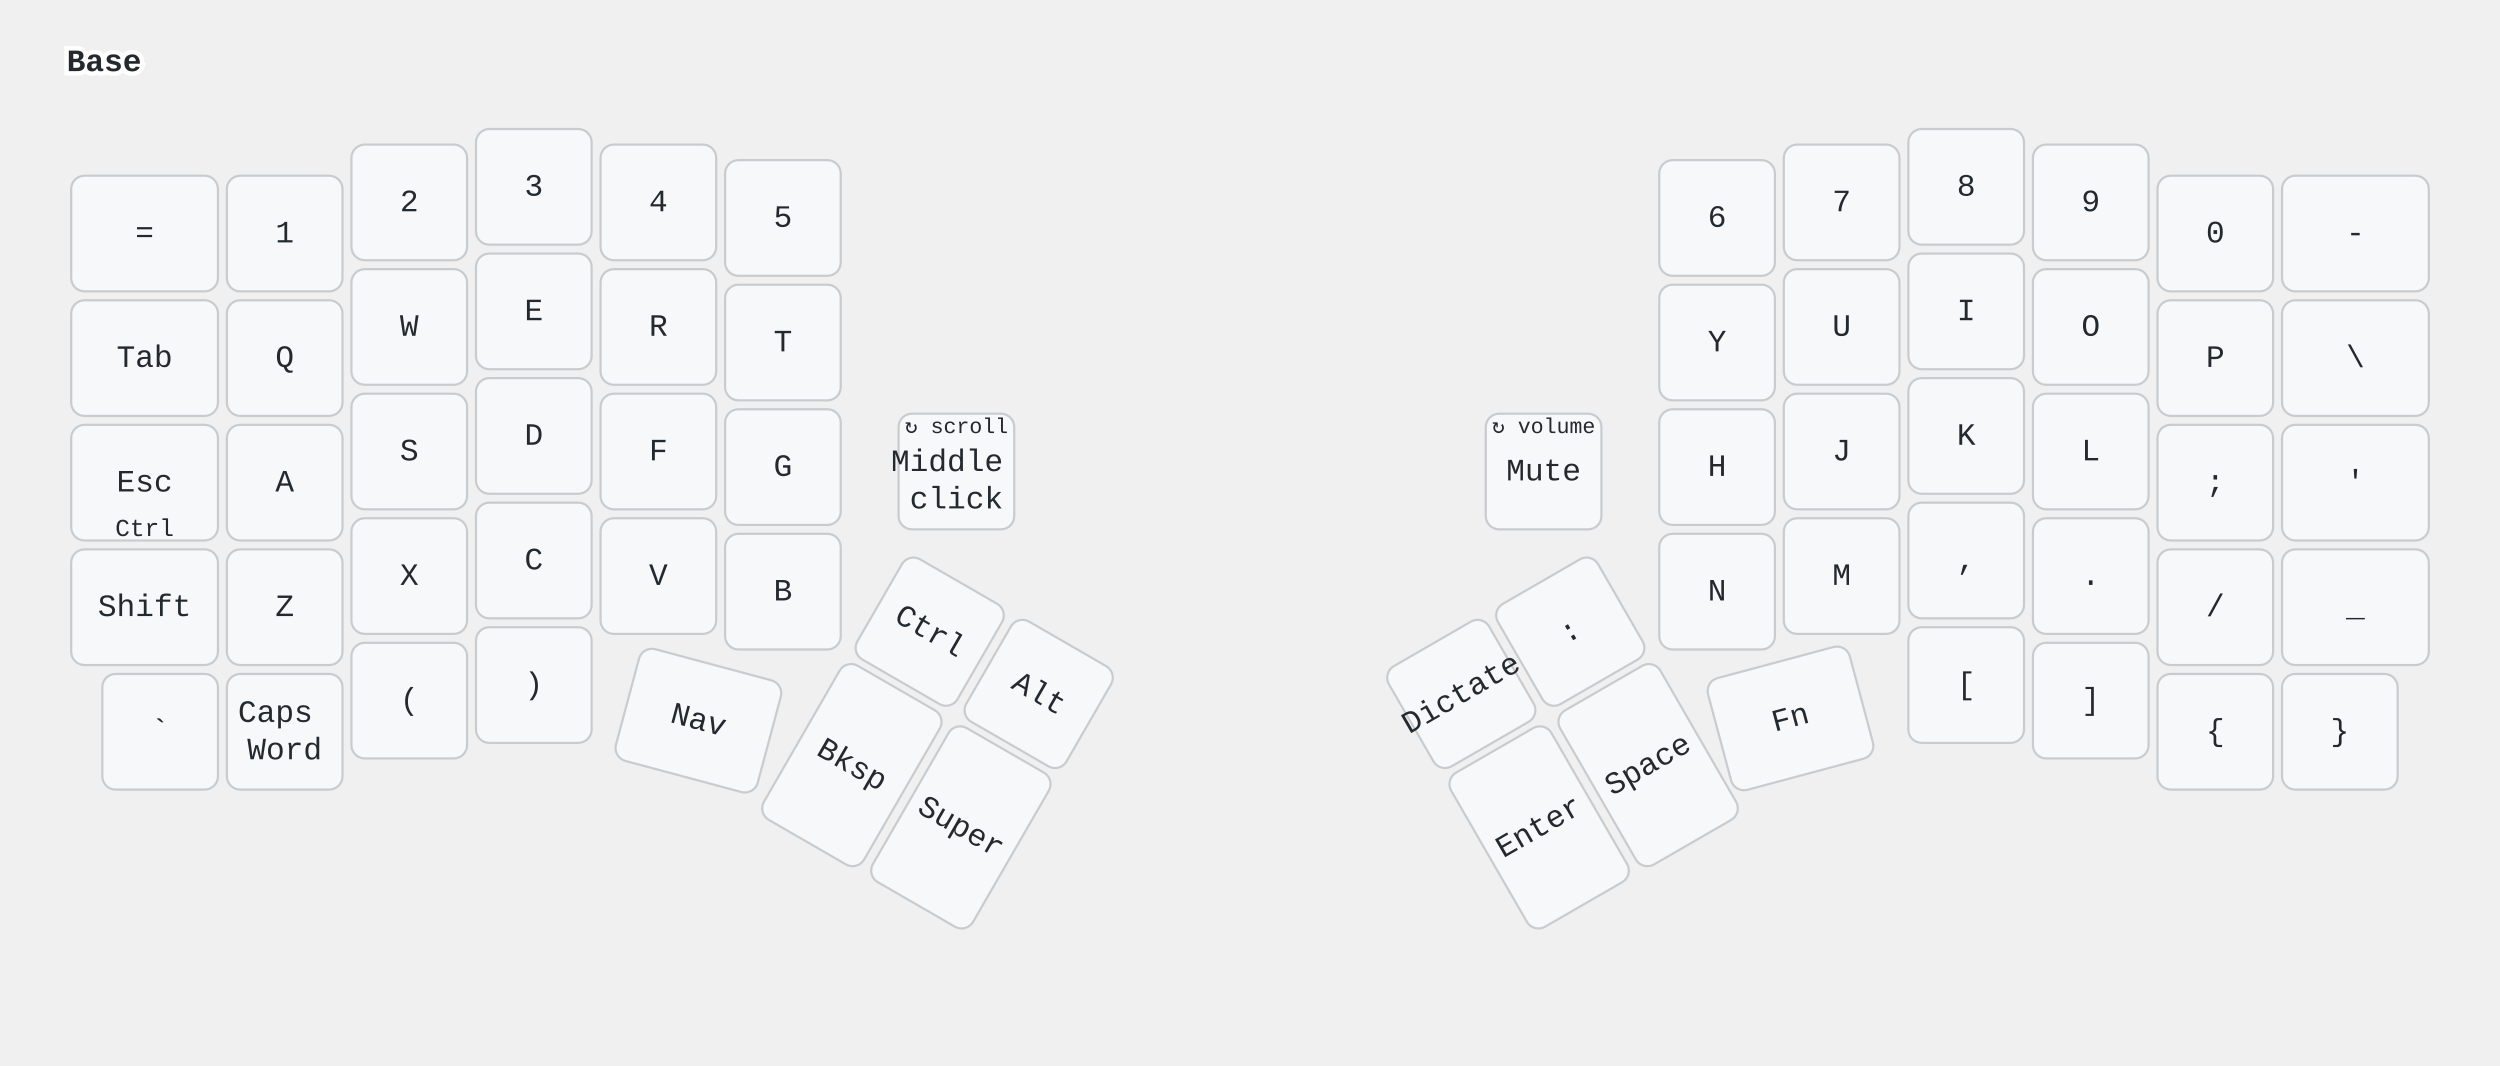
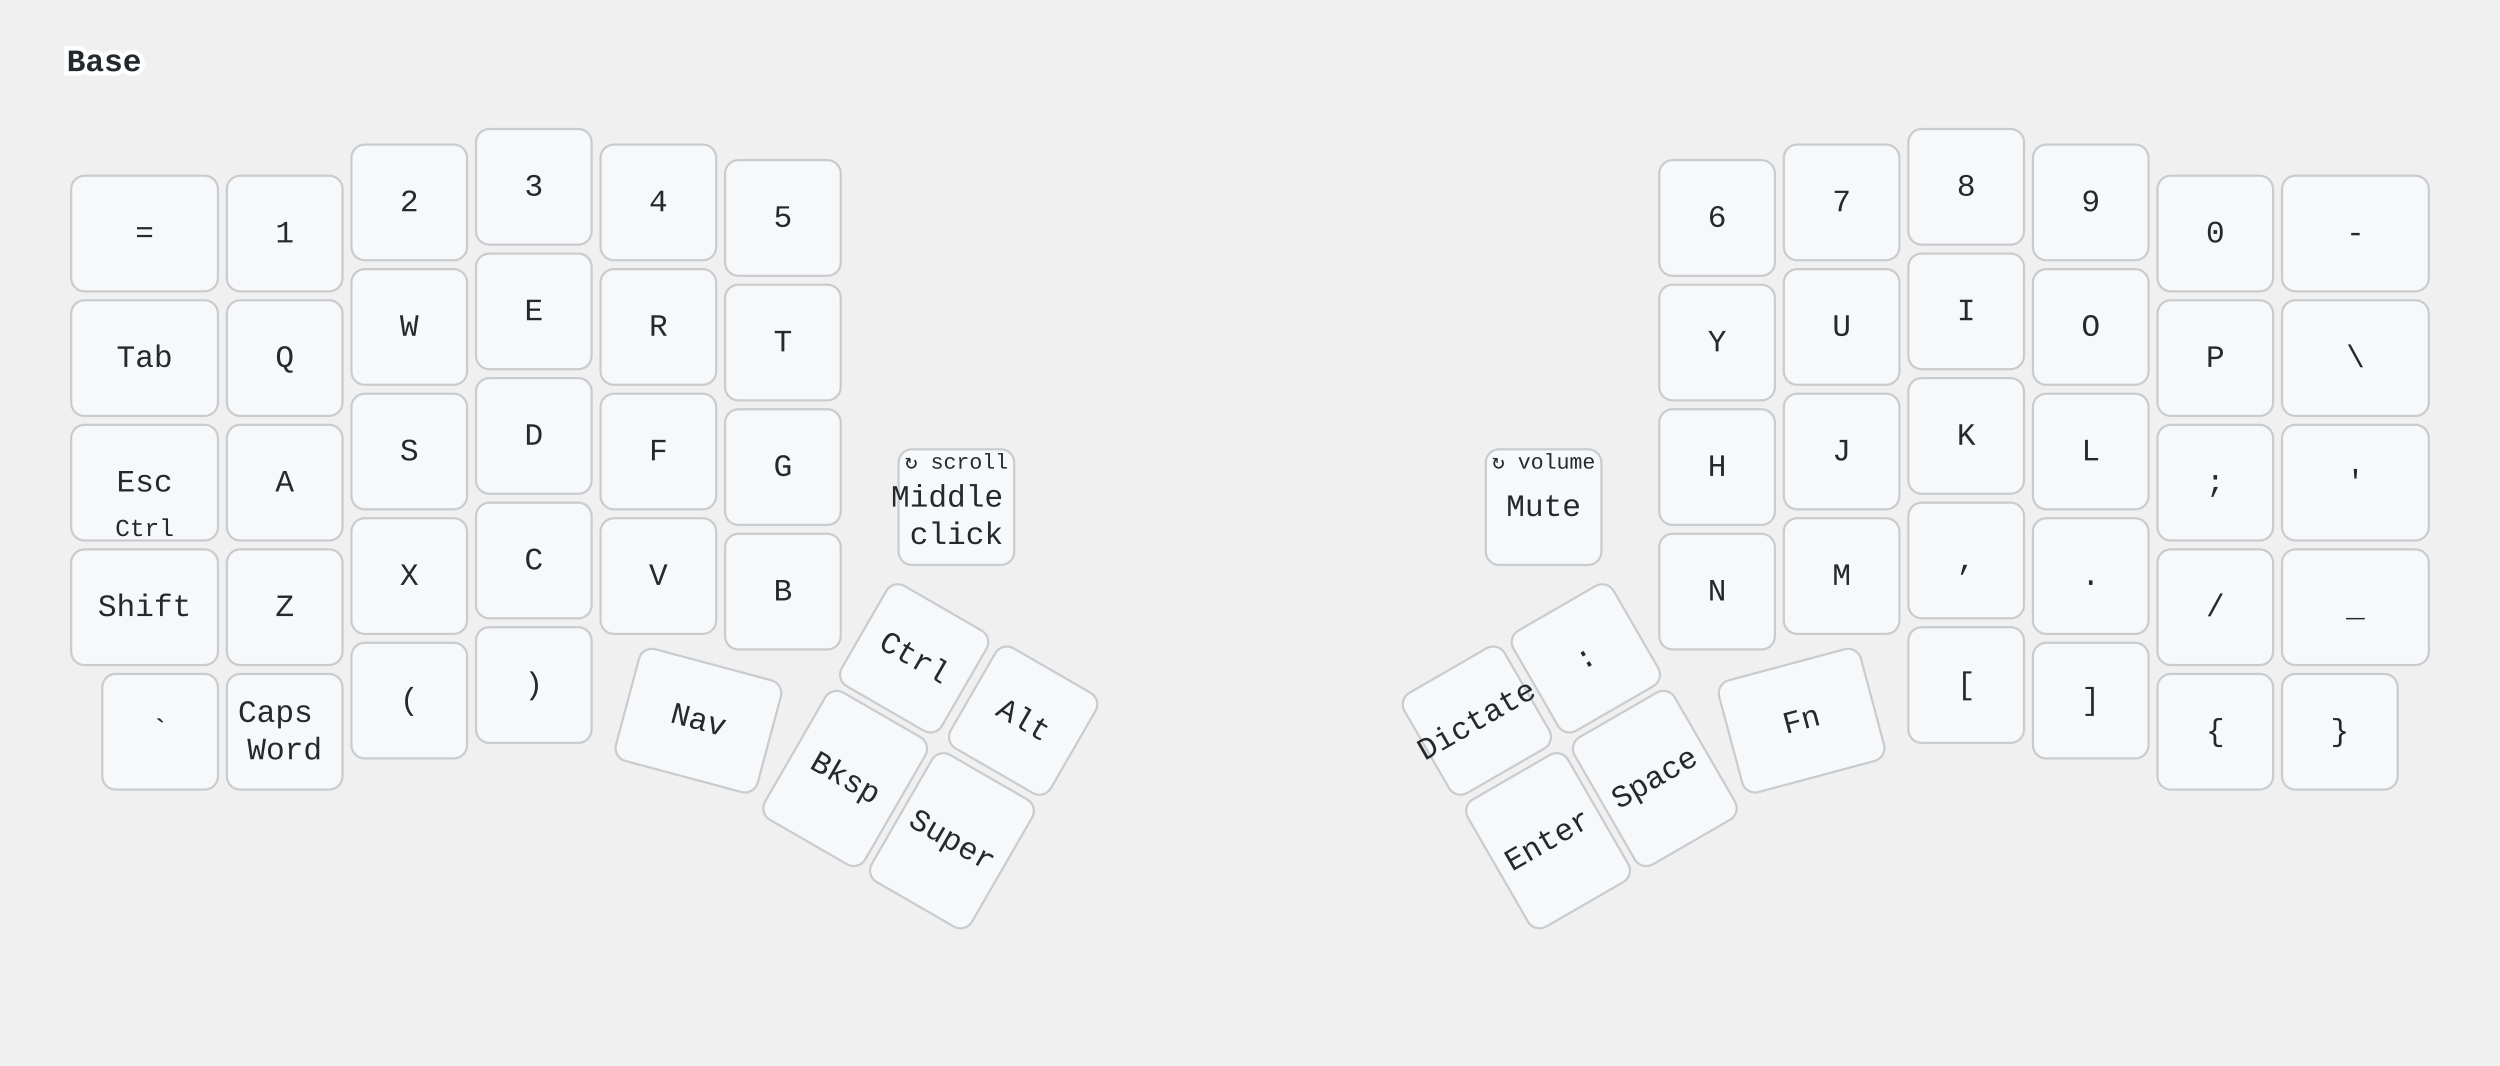
<svg xmlns="http://www.w3.org/2000/svg" width="1124" height="479" viewBox="0 0 1124 479" class="keymap">
  <style>/* inherit to force styles through use tags */
svg path {
    fill: inherit;
}

/* font and background color specifications */
svg.keymap {
    font-family: SFMono-Regular,Consolas,Liberation Mono,Menlo,monospace;
    font-size: 14px;
    font-kerning: normal;
    text-rendering: optimizeLegibility;
    fill: #24292e;
}

/* default key styling */
rect.key {
    fill: #f6f8fa;
}

rect.key, rect.combo {
    stroke: #c9cccf;
    stroke-width: 1;
}

/* default key side styling, only used is draw_key_sides is set */
rect.side {
    filter: brightness(90%);
}

/* color accent for combo boxes */
rect.combo, rect.combo-separate {
    fill: #cdf;
}

/* color accent for held keys */
rect.held, rect.combo.held {
    fill: #fdd;
}

/* color accent for ghost (optional) keys */
rect.ghost, rect.combo.ghost {
    stroke-dasharray: 4, 4;
    stroke-width: 2;
}

text {
    text-anchor: middle;
    dominant-baseline: middle;
}

/* styling for layer labels */
text.label {
    font-weight: bold;
    text-anchor: start;
    stroke: white;
    stroke-width: 4;
    paint-order: stroke;
}

/* styling for optional footer */
text.footer {
    text-anchor: end;
    dominant-baseline: auto;
    stroke: white;
    stroke-width: 4;
    paint-order: stroke;
}

/* styling for combo tap, and key non-tap label text */
text.combo, text.hold, text.shifted, text.left, text.right, text.tl, text.tr, text.bl, text.br {
    font-size: 11px;
}

text.hold, text.bl, text.br {
    text-anchor: middle;
    dominant-baseline: auto;
}

text.shifted, text.tl, text.tr {
    text-anchor: middle;
    dominant-baseline: hanging;
}

text.left, text.tl, text.bl {
    text-anchor: start;
}

text.right, text.tr, text.br {
    text-anchor: end;
}

text.layer-activator {
    text-decoration: underline;
}

/* styling for hold/shifted label text in combo box */
text.combo.hold, text.combo.shifted, text.combo.left, text.combo.right {
    font-size: 8px;
}

/* lighter symbol for transparent keys */
text.trans {
    fill: #7b7e81;
}

/* styling for combo dendrons */
path.combo {
    stroke-width: 1;
    stroke: gray;
    fill: none;
}

/* Start Tabler Icons Cleanup */
/* cannot use height/width with glyphs */
.icon-tabler &gt; path {
    fill: inherit;
    stroke: inherit;
    stroke-width: 2;
}
/* hide tabler's default box */
.icon-tabler &gt; path[stroke="none"][fill="none"] {
    visibility: hidden;
}
/* End Tabler Icons Cleanup */

@media (prefers-color-scheme: dark) {
svg.keymap { fill: #d1d6db; }
rect.key { fill: #3f4750; }
rect.key, rect.combo { stroke: #60666c; }
rect.combo, rect.combo-separate { fill: #1f3d7a; }
rect.held, rect.combo.held { fill: #854747; }
text.label, text.footer { stroke: black; }
text.trans { fill: #7e8184; }
path.combo { stroke: #7f7f7f; }

}</style>
  <g transform="translate(30, 0)" class="layer-Base">
    <text x="0" y="28" class="label" id="Base">Base</text>
    <g transform="translate(0, 56)">
      <g transform="translate(35, 49)" class="key keypos-0">
        <rect rx="6" ry="6" x="-33" y="-26" width="66" height="52" class="key" />
        <text x="0" y="0" class="key tap">=</text>
      </g>
      <g transform="translate(98, 49)" class="key keypos-1">
        <rect rx="6" ry="6" x="-26" y="-26" width="52" height="52" class="key" />
        <text x="0" y="0" class="key tap">1</text>
      </g>
      <g transform="translate(154, 35)" class="key keypos-2">
        <rect rx="6" ry="6" x="-26" y="-26" width="52" height="52" class="key" />
        <text x="0" y="0" class="key tap">2</text>
      </g>
      <g transform="translate(210, 28)" class="key keypos-3">
        <rect rx="6" ry="6" x="-26" y="-26" width="52" height="52" class="key" />
        <text x="0" y="0" class="key tap">3</text>
      </g>
      <g transform="translate(266, 35)" class="key keypos-4">
        <rect rx="6" ry="6" x="-26" y="-26" width="52" height="52" class="key" />
        <text x="0" y="0" class="key tap">4</text>
      </g>
      <g transform="translate(322, 42)" class="key keypos-5">
        <rect rx="6" ry="6" x="-26" y="-26" width="52" height="52" class="key" />
        <text x="0" y="0" class="key tap">5</text>
      </g>
-       <g transform="translate(400, 156)" class="key keypos-6">
+       <g transform="translate(400, 172)" class="key keypos-6">
        <rect rx="6" ry="6" x="-26" y="-26" width="52" height="52" class="key" />
        <text x="0" y="0" class="key tap">
          <tspan x="0" dy="-0.3em">Middle</tspan>
          <tspan x="0" dy="1.2em">click</tspan>
        </text>
        <text x="0" y="-24" class="key shifted">
          <tspan style="font-size: 88%">↻ scroll</tspan>
        </text>
      </g>
-       <g transform="translate(664, 156)" class="key keypos-7">
+       <g transform="translate(664, 172)" class="key keypos-7">
        <rect rx="6" ry="6" x="-26" y="-26" width="52" height="52" class="key" />
        <text x="0" y="0" class="key tap">Mute</text>
        <text x="0" y="-24" class="key shifted">
          <tspan style="font-size: 88%">↻ volume</tspan>
        </text>
      </g>
      <g transform="translate(742, 42)" class="key keypos-8">
        <rect rx="6" ry="6" x="-26" y="-26" width="52" height="52" class="key" />
        <text x="0" y="0" class="key tap">6</text>
      </g>
      <g transform="translate(798, 35)" class="key keypos-9">
        <rect rx="6" ry="6" x="-26" y="-26" width="52" height="52" class="key" />
        <text x="0" y="0" class="key tap">7</text>
      </g>
      <g transform="translate(854, 28)" class="key keypos-10">
        <rect rx="6" ry="6" x="-26" y="-26" width="52" height="52" class="key" />
        <text x="0" y="0" class="key tap">8</text>
      </g>
      <g transform="translate(910, 35)" class="key keypos-11">
        <rect rx="6" ry="6" x="-26" y="-26" width="52" height="52" class="key" />
        <text x="0" y="0" class="key tap">9</text>
      </g>
      <g transform="translate(966, 49)" class="key keypos-12">
        <rect rx="6" ry="6" x="-26" y="-26" width="52" height="52" class="key" />
        <text x="0" y="0" class="key tap">0</text>
      </g>
      <g transform="translate(1029, 49)" class="key keypos-13">
        <rect rx="6" ry="6" x="-33" y="-26" width="66" height="52" class="key" />
        <text x="0" y="0" class="key tap">-</text>
      </g>
      <g transform="translate(35, 105)" class="key keypos-14">
        <rect rx="6" ry="6" x="-33" y="-26" width="66" height="52" class="key" />
        <text x="0" y="0" class="key tap">Tab</text>
      </g>
      <g transform="translate(98, 105)" class="key keypos-15">
        <rect rx="6" ry="6" x="-26" y="-26" width="52" height="52" class="key" />
        <text x="0" y="0" class="key tap">Q</text>
      </g>
      <g transform="translate(154, 91)" class="key keypos-16">
        <rect rx="6" ry="6" x="-26" y="-26" width="52" height="52" class="key" />
        <text x="0" y="0" class="key tap">W</text>
      </g>
      <g transform="translate(210, 84)" class="key keypos-17">
        <rect rx="6" ry="6" x="-26" y="-26" width="52" height="52" class="key" />
        <text x="0" y="0" class="key tap">E</text>
      </g>
      <g transform="translate(266, 91)" class="key keypos-18">
        <rect rx="6" ry="6" x="-26" y="-26" width="52" height="52" class="key" />
        <text x="0" y="0" class="key tap">R</text>
      </g>
      <g transform="translate(322, 98)" class="key keypos-19">
        <rect rx="6" ry="6" x="-26" y="-26" width="52" height="52" class="key" />
        <text x="0" y="0" class="key tap">T</text>
      </g>
      <g transform="translate(742, 98)" class="key keypos-20">
        <rect rx="6" ry="6" x="-26" y="-26" width="52" height="52" class="key" />
        <text x="0" y="0" class="key tap">Y</text>
      </g>
      <g transform="translate(798, 91)" class="key keypos-21">
        <rect rx="6" ry="6" x="-26" y="-26" width="52" height="52" class="key" />
        <text x="0" y="0" class="key tap">U</text>
      </g>
      <g transform="translate(854, 84)" class="key keypos-22">
        <rect rx="6" ry="6" x="-26" y="-26" width="52" height="52" class="key" />
        <text x="0" y="0" class="key tap">I</text>
      </g>
      <g transform="translate(910, 91)" class="key keypos-23">
        <rect rx="6" ry="6" x="-26" y="-26" width="52" height="52" class="key" />
        <text x="0" y="0" class="key tap">O</text>
      </g>
      <g transform="translate(966, 105)" class="key keypos-24">
        <rect rx="6" ry="6" x="-26" y="-26" width="52" height="52" class="key" />
        <text x="0" y="0" class="key tap">P</text>
      </g>
      <g transform="translate(1029, 105)" class="key keypos-25">
        <rect rx="6" ry="6" x="-33" y="-26" width="66" height="52" class="key" />
        <text x="0" y="0" class="key tap">\</text>
      </g>
      <g transform="translate(35, 161)" class="key keypos-26">
        <rect rx="6" ry="6" x="-33" y="-26" width="66" height="52" class="key" />
        <text x="0" y="0" class="key tap">Esc</text>
        <text x="0" y="24" class="key hold">Ctrl</text>
      </g>
      <g transform="translate(98, 161)" class="key keypos-27">
        <rect rx="6" ry="6" x="-26" y="-26" width="52" height="52" class="key" />
        <text x="0" y="0" class="key tap">A</text>
      </g>
      <g transform="translate(154, 147)" class="key keypos-28">
        <rect rx="6" ry="6" x="-26" y="-26" width="52" height="52" class="key" />
        <text x="0" y="0" class="key tap">S</text>
      </g>
      <g transform="translate(210, 140)" class="key keypos-29">
        <rect rx="6" ry="6" x="-26" y="-26" width="52" height="52" class="key" />
        <text x="0" y="0" class="key tap">D</text>
      </g>
      <g transform="translate(266, 147)" class="key keypos-30">
        <rect rx="6" ry="6" x="-26" y="-26" width="52" height="52" class="key" />
        <text x="0" y="0" class="key tap">F</text>
      </g>
      <g transform="translate(322, 154)" class="key keypos-31">
        <rect rx="6" ry="6" x="-26" y="-26" width="52" height="52" class="key" />
        <text x="0" y="0" class="key tap">G</text>
      </g>
      <g transform="translate(742, 154)" class="key keypos-32">
        <rect rx="6" ry="6" x="-26" y="-26" width="52" height="52" class="key" />
        <text x="0" y="0" class="key tap">H</text>
      </g>
      <g transform="translate(798, 147)" class="key keypos-33">
        <rect rx="6" ry="6" x="-26" y="-26" width="52" height="52" class="key" />
        <text x="0" y="0" class="key tap">J</text>
      </g>
      <g transform="translate(854, 140)" class="key keypos-34">
        <rect rx="6" ry="6" x="-26" y="-26" width="52" height="52" class="key" />
        <text x="0" y="0" class="key tap">K</text>
      </g>
      <g transform="translate(910, 147)" class="key keypos-35">
        <rect rx="6" ry="6" x="-26" y="-26" width="52" height="52" class="key" />
        <text x="0" y="0" class="key tap">L</text>
      </g>
      <g transform="translate(966, 161)" class="key keypos-36">
        <rect rx="6" ry="6" x="-26" y="-26" width="52" height="52" class="key" />
        <text x="0" y="0" class="key tap">;</text>
      </g>
      <g transform="translate(1029, 161)" class="key keypos-37">
        <rect rx="6" ry="6" x="-33" y="-26" width="66" height="52" class="key" />
        <text x="0" y="0" class="key tap">'</text>
      </g>
      <g transform="translate(35, 217)" class="key keypos-38">
        <rect rx="6" ry="6" x="-33" y="-26" width="66" height="52" class="key" />
        <text x="0" y="0" class="key tap">Shift</text>
      </g>
      <g transform="translate(98, 217)" class="key keypos-39">
        <rect rx="6" ry="6" x="-26" y="-26" width="52" height="52" class="key" />
        <text x="0" y="0" class="key tap">Z</text>
      </g>
      <g transform="translate(154, 203)" class="key keypos-40">
        <rect rx="6" ry="6" x="-26" y="-26" width="52" height="52" class="key" />
        <text x="0" y="0" class="key tap">X</text>
      </g>
      <g transform="translate(210, 196)" class="key keypos-41">
        <rect rx="6" ry="6" x="-26" y="-26" width="52" height="52" class="key" />
        <text x="0" y="0" class="key tap">C</text>
      </g>
      <g transform="translate(266, 203)" class="key keypos-42">
        <rect rx="6" ry="6" x="-26" y="-26" width="52" height="52" class="key" />
        <text x="0" y="0" class="key tap">V</text>
      </g>
      <g transform="translate(322, 210)" class="key keypos-43">
        <rect rx="6" ry="6" x="-26" y="-26" width="52" height="52" class="key" />
        <text x="0" y="0" class="key tap">B</text>
      </g>
      <g transform="translate(742, 210)" class="key keypos-44">
        <rect rx="6" ry="6" x="-26" y="-26" width="52" height="52" class="key" />
        <text x="0" y="0" class="key tap">N</text>
      </g>
      <g transform="translate(798, 203)" class="key keypos-45">
        <rect rx="6" ry="6" x="-26" y="-26" width="52" height="52" class="key" />
        <text x="0" y="0" class="key tap">M</text>
      </g>
      <g transform="translate(854, 196)" class="key keypos-46">
        <rect rx="6" ry="6" x="-26" y="-26" width="52" height="52" class="key" />
        <text x="0" y="0" class="key tap">,</text>
      </g>
      <g transform="translate(910, 203)" class="key keypos-47">
        <rect rx="6" ry="6" x="-26" y="-26" width="52" height="52" class="key" />
        <text x="0" y="0" class="key tap">.</text>
      </g>
      <g transform="translate(966, 217)" class="key keypos-48">
        <rect rx="6" ry="6" x="-26" y="-26" width="52" height="52" class="key" />
        <text x="0" y="0" class="key tap">/</text>
      </g>
      <g transform="translate(1029, 217)" class="key keypos-49">
        <rect rx="6" ry="6" x="-33" y="-26" width="66" height="52" class="key" />
        <text x="0" y="0" class="key tap">_</text>
      </g>
      <g transform="translate(42, 273)" class="key keypos-50">
        <rect rx="6" ry="6" x="-26" y="-26" width="52" height="52" class="key" />
        <text x="0" y="0" class="key tap">`</text>
      </g>
      <g transform="translate(98, 273)" class="key keypos-51">
        <rect rx="6" ry="6" x="-26" y="-26" width="52" height="52" class="key" />
        <text x="0" y="0" class="key tap">
          <tspan x="0" dy="-0.6em">Caps</tspan>
          <tspan x="0" dy="1.2em">Word</tspan>
        </text>
      </g>
      <g transform="translate(154, 259)" class="key keypos-52">
        <rect rx="6" ry="6" x="-26" y="-26" width="52" height="52" class="key" />
        <text x="0" y="0" class="key tap">(</text>
      </g>
      <g transform="translate(210, 252)" class="key keypos-53">
        <rect rx="6" ry="6" x="-26" y="-26" width="52" height="52" class="key" />
        <text x="0" y="0" class="key tap">)</text>
      </g>
      <g transform="translate(854, 252)" class="key keypos-54">
        <rect rx="6" ry="6" x="-26" y="-26" width="52" height="52" class="key" />
        <text x="0" y="0" class="key tap">[</text>
      </g>
      <g transform="translate(910, 259)" class="key keypos-55">
        <rect rx="6" ry="6" x="-26" y="-26" width="52" height="52" class="key" />
        <text x="0" y="0" class="key tap">]</text>
      </g>
      <g transform="translate(966, 273)" class="key keypos-56">
        <rect rx="6" ry="6" x="-26" y="-26" width="52" height="52" class="key" />
        <text x="0" y="0" class="key tap">{</text>
      </g>
      <g transform="translate(1022, 273)" class="key keypos-57">
        <rect rx="6" ry="6" x="-26" y="-26" width="52" height="52" class="key" />
        <text x="0" y="0" class="key tap">}</text>
      </g>
-       <g transform="translate(388, 228) rotate(30.0)" class="key keypos-58">
+       <g transform="translate(381, 240) rotate(30.0)" class="key keypos-58">
        <rect rx="6" ry="6" x="-26" y="-26" width="52" height="52" class="key" />
        <text x="0" y="0" class="key tap">Ctrl</text>
      </g>
-       <g transform="translate(437, 256) rotate(30.0)" class="key keypos-59">
+       <g transform="translate(430, 268) rotate(30.0)" class="key keypos-59">
        <rect rx="6" ry="6" x="-26" y="-26" width="52" height="52" class="key" />
        <text x="0" y="0" class="key tap">Alt</text>
      </g>
-       <g transform="translate(627, 256) rotate(-30.0)" class="key keypos-60">
+       <g transform="translate(634, 268) rotate(-30.0)" class="key keypos-60">
        <rect rx="6" ry="6" x="-26" y="-26" width="52" height="52" class="key" />
        <text x="0" y="0" class="key tap">Dictate</text>
      </g>
-       <g transform="translate(676, 228) rotate(-30.0)" class="key keypos-61">
+       <g transform="translate(683, 240) rotate(-30.0)" class="key keypos-61">
        <rect rx="6" ry="6" x="-26" y="-26" width="52" height="52" class="key" />
        <text x="0" y="0" class="key tap">:</text>
      </g>
      <g transform="translate(284, 268) rotate(15.0)" class="key keypos-62">
        <rect rx="6" ry="6" x="-33" y="-26" width="66" height="52" class="key" />
        <text x="0" y="0" class="key tap">Nav</text>
      </g>
-       <g transform="translate(353, 288) rotate(30.0)" class="key keypos-63">
-         <rect rx="6" ry="6" x="-26" y="-40" width="52" height="80" class="key" />
+       <g transform="translate(350, 294) rotate(30.0)" class="key keypos-63">
+         <rect rx="6" ry="6" x="-26" y="-33" width="52" height="66" class="key" />
        <text x="0" y="0" class="key tap">Bksp</text>
      </g>
-       <g transform="translate(402, 316) rotate(30.0)" class="key keypos-64">
-         <rect rx="6" ry="6" x="-26" y="-40" width="52" height="80" class="key" />
+       <g transform="translate(398, 322) rotate(30.0)" class="key keypos-64">
+         <rect rx="6" ry="6" x="-26" y="-33" width="52" height="66" class="key" />
        <text x="0" y="0" class="key tap">Super</text>
      </g>
-       <g transform="translate(662, 316) rotate(-30.0)" class="key keypos-65">
-         <rect rx="6" ry="6" x="-26" y="-40" width="52" height="80" class="key" />
+       <g transform="translate(666, 322) rotate(-30.0)" class="key keypos-65">
+         <rect rx="6" ry="6" x="-26" y="-33" width="52" height="66" class="key" />
        <text x="0" y="0" class="key tap">Enter</text>
      </g>
-       <g transform="translate(711, 288) rotate(-30.0)" class="key keypos-66">
-         <rect rx="6" ry="6" x="-26" y="-40" width="52" height="80" class="key" />
+       <g transform="translate(714, 294) rotate(-30.0)" class="key keypos-66">
+         <rect rx="6" ry="6" x="-26" y="-33" width="52" height="66" class="key" />
        <text x="0" y="0" class="key tap">Space</text>
      </g>
-       <g transform="translate(775, 267) rotate(-15.0)" class="key keypos-67">
+       <g transform="translate(780, 268) rotate(-15.0)" class="key keypos-67">
        <rect rx="6" ry="6" x="-33" y="-26" width="66" height="52" class="key" />
        <text x="0" y="0" class="key tap">Fn</text>
      </g>
    </g>
  </g>
</svg>
